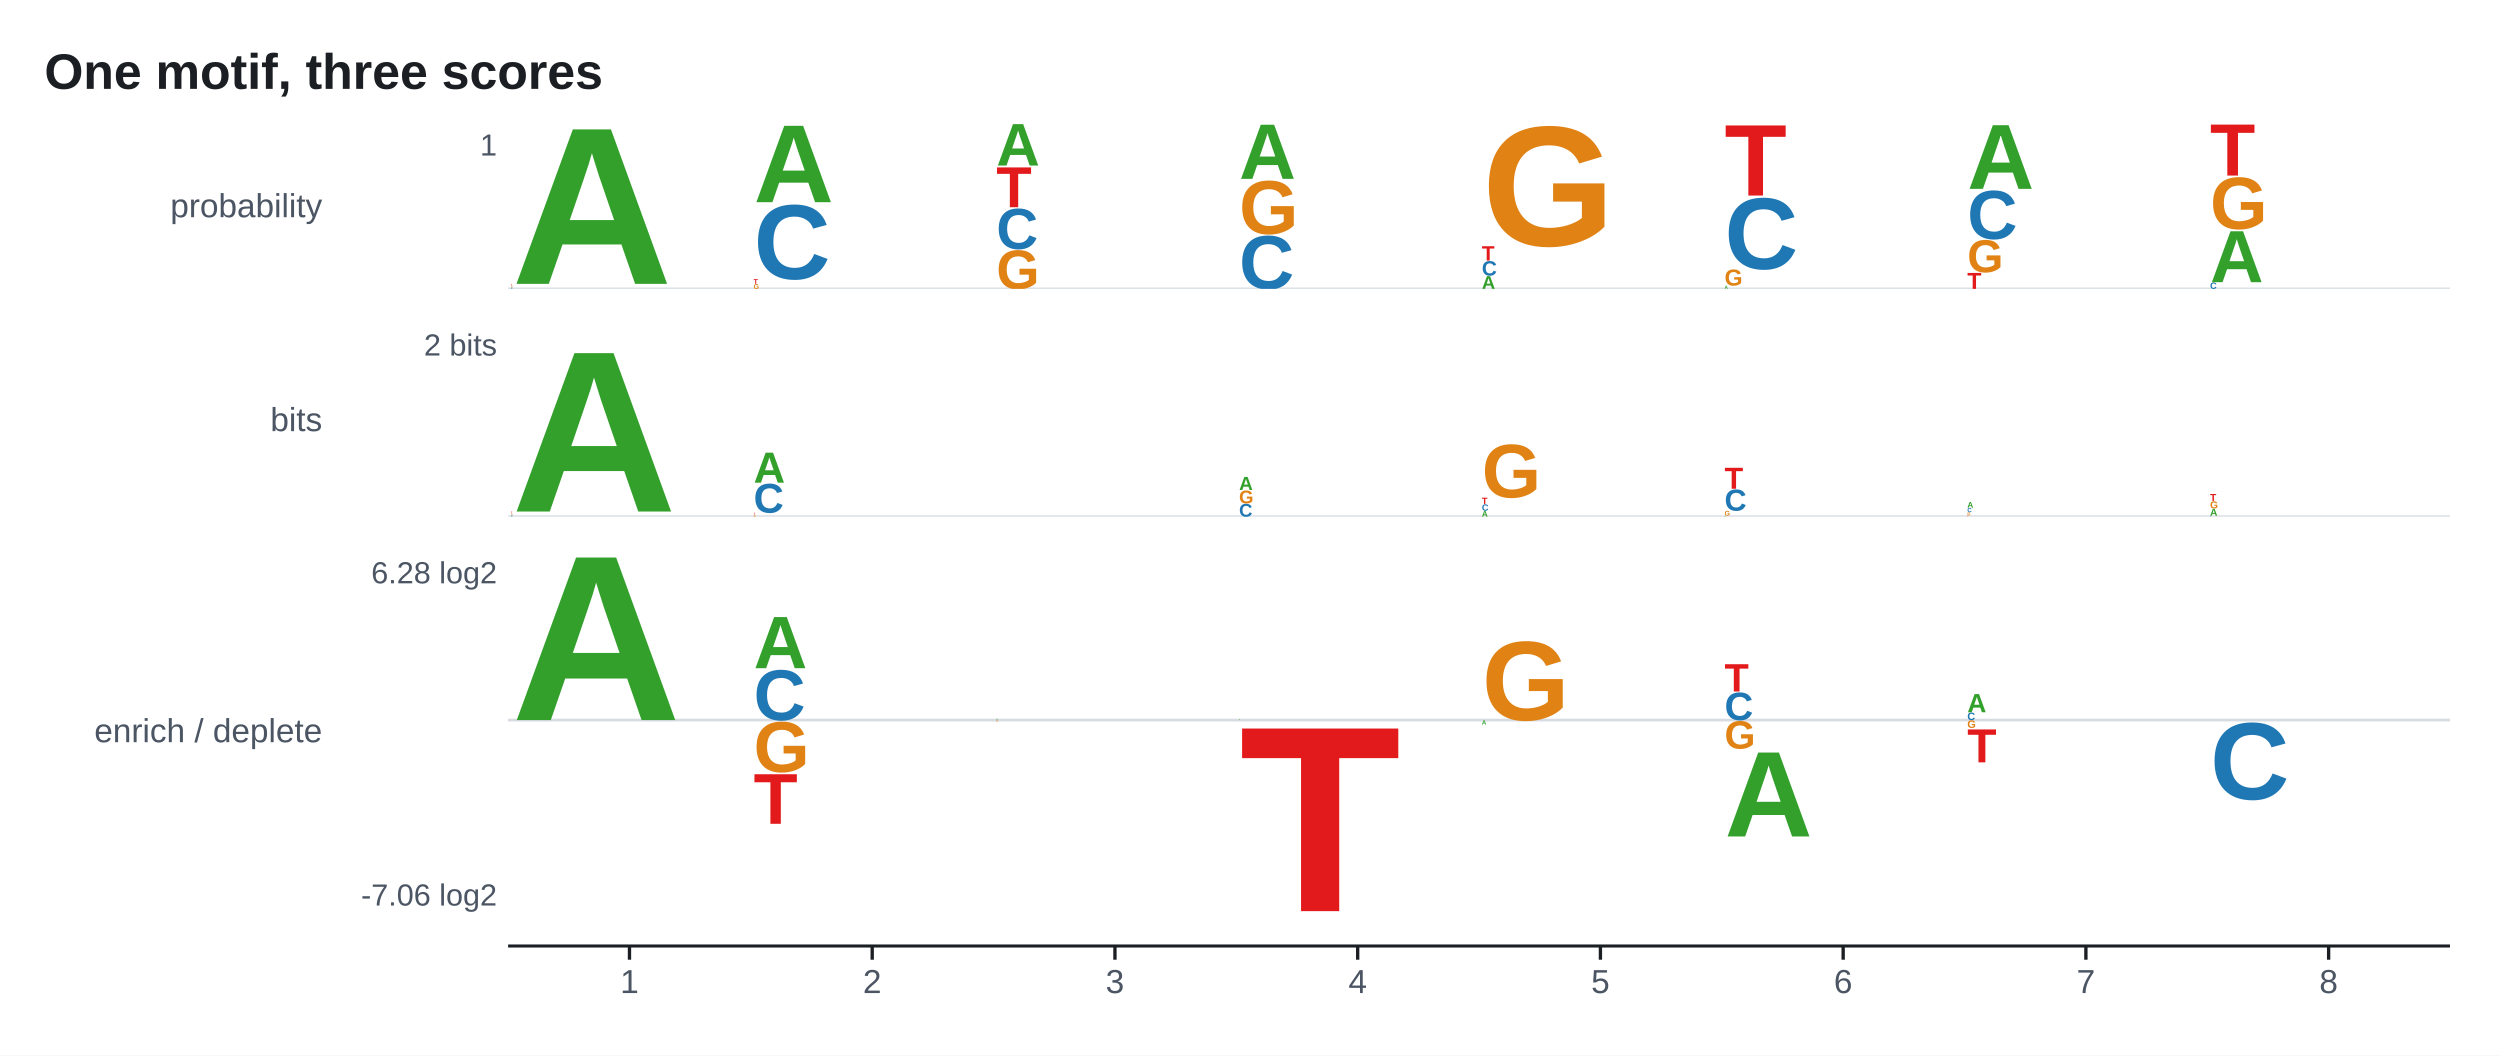
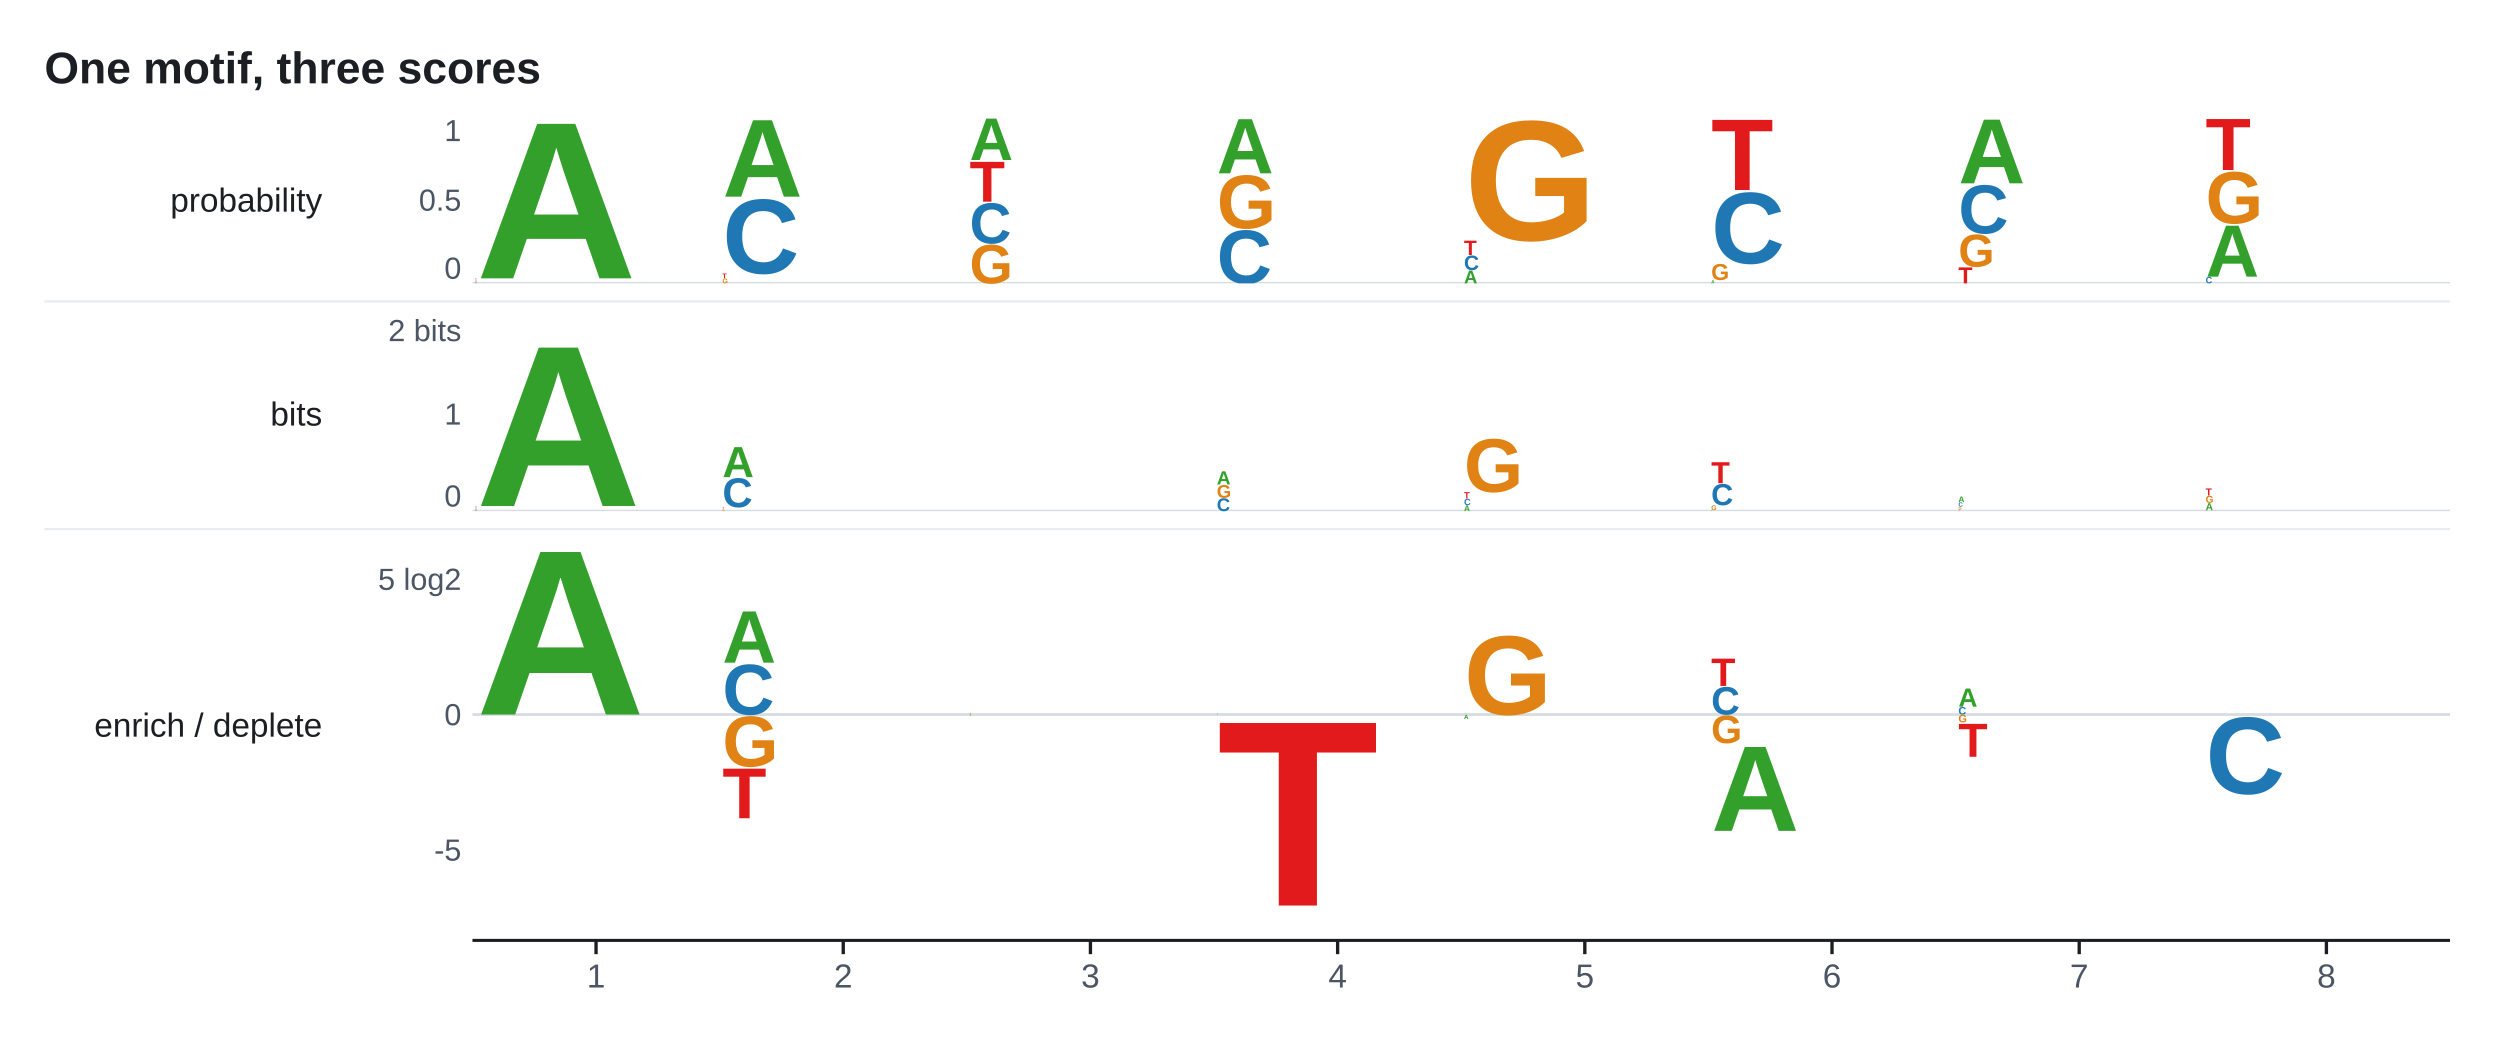
- <svg xmlns="http://www.w3.org/2000/svg" width="900" height="380" viewBox="0 0 900 380" font-family="Liberation Sans, Arial, Helvetica, sans-serif" role="img" aria-labelledby="karyon-title karyon-desc">
+ <svg xmlns="http://www.w3.org/2000/svg" width="900" height="378" viewBox="0 0 900 378" font-family="Liberation Sans, Arial, Helvetica, sans-serif" role="img" aria-labelledby="karyon-title karyon-desc">
  <defs>
    <clipPath id="karyon-clip-0">
-       <rect x="149.848" y="44" width="732.152" height="60" />
+       <rect x="137.011" y="42" width="744.989" height="60" />
    </clipPath>
    <clipPath id="karyon-clip-1">
-       <rect x="129.674" y="116" width="752.326" height="70" />
+       <rect x="129.674" y="114" width="752.326" height="70" />
    </clipPath>
    <clipPath id="karyon-clip-2">
-       <rect x="126" y="198" width="756" height="130" />
+       <rect x="126" y="196" width="756" height="130" />
    </clipPath>
    <clipPath id="karyon-clip-3">
-       <rect x="182.917" y="340" width="699.083" height="26" />
+       <rect x="170.08" y="338" width="711.92" height="26" />
    </clipPath>
  </defs>
-   <rect x="0" y="0" width="900" height="380" fill="#ffffff" />
-   <text x="16" y="32" fill="#1b1f23" font-size="18" text-anchor="start" font-weight="bold">One motif, three scores</text>
-   <text x="116" y="78.2" fill="#4b5563" font-size="12" text-anchor="end">probability</text>
+   <rect x="0" y="0" width="900" height="378" fill="#ffffff" />
+   <text x="16" y="30" fill="#1b1f23" font-size="16" text-anchor="start" font-weight="bold">One motif, three scores</text>
+   <text x="116" y="76.2" fill="#1b1f23" font-size="12" text-anchor="end">probability</text>
  <g clip-path="url(#karyon-clip-0)">
-     <line x1="182.917" y1="104" x2="882" y2="104" stroke="#d7dce2" stroke-width="1" />
+     <line x1="170.08" y1="102" x2="882" y2="102" stroke="#d7dce2" stroke-width="1" />
    <g>
-       <text x="183.917" y="104" font-size="0.833" fill="#1f78b4" textLength="85.385" lengthAdjust="spacingAndGlyphs" font-weight="bold">C</text>
-       <text x="183.917" y="103.4" font-size="0.833" fill="#e08214" textLength="85.385" lengthAdjust="spacingAndGlyphs" font-weight="bold">G</text>
-       <text x="183.917" y="102.8" font-size="0.833" fill="#e31a1c" textLength="85.385" lengthAdjust="spacingAndGlyphs" font-weight="bold">T</text>
-       <text x="183.917" y="102.2" font-size="80.833" fill="#33a02c" textLength="85.385" lengthAdjust="spacingAndGlyphs" font-weight="bold">A</text>
+       <text x="171.08" y="102" font-size="0.833" fill="#1f78b4" textLength="86.99" lengthAdjust="spacingAndGlyphs" font-weight="bold">C</text>
+       <text x="171.08" y="101.4" font-size="0.833" fill="#e08214" textLength="86.99" lengthAdjust="spacingAndGlyphs" font-weight="bold">G</text>
+       <text x="171.08" y="100.8" font-size="0.833" fill="#e31a1c" textLength="86.99" lengthAdjust="spacingAndGlyphs" font-weight="bold">T</text>
+       <text x="171.08" y="100.2" font-size="80.833" fill="#33a02c" textLength="86.99" lengthAdjust="spacingAndGlyphs" font-weight="bold">A</text>
    </g>
    <g>
-       <text x="271.302" y="104" font-size="2.5" fill="#e08214" textLength="85.385" lengthAdjust="spacingAndGlyphs" font-weight="bold">G</text>
-       <text x="271.302" y="102.2" font-size="2.5" fill="#e31a1c" textLength="85.385" lengthAdjust="spacingAndGlyphs" font-weight="bold">T</text>
-       <text x="271.302" y="100.4" font-size="38.333" fill="#1f78b4" textLength="85.385" lengthAdjust="spacingAndGlyphs" font-weight="bold">C</text>
-       <text x="271.302" y="72.8" font-size="40" fill="#33a02c" textLength="85.385" lengthAdjust="spacingAndGlyphs" font-weight="bold">A</text>
+       <text x="260.07" y="102" font-size="2.5" fill="#e08214" textLength="86.99" lengthAdjust="spacingAndGlyphs" font-weight="bold">G</text>
+       <text x="260.07" y="100.2" font-size="2.5" fill="#e31a1c" textLength="86.99" lengthAdjust="spacingAndGlyphs" font-weight="bold">T</text>
+       <text x="260.07" y="98.4" font-size="38.333" fill="#1f78b4" textLength="86.99" lengthAdjust="spacingAndGlyphs" font-weight="bold">C</text>
+       <text x="260.07" y="70.8" font-size="40" fill="#33a02c" textLength="86.99" lengthAdjust="spacingAndGlyphs" font-weight="bold">A</text>
    </g>
    <g>
-       <text x="358.688" y="104" font-size="20" fill="#e08214" textLength="85.385" lengthAdjust="spacingAndGlyphs" font-weight="bold">G</text>
-       <text x="358.688" y="89.6" font-size="20.833" fill="#1f78b4" textLength="85.385" lengthAdjust="spacingAndGlyphs" font-weight="bold">C</text>
-       <text x="358.688" y="74.6" font-size="20.833" fill="#e31a1c" textLength="85.385" lengthAdjust="spacingAndGlyphs" font-weight="bold">T</text>
-       <text x="358.688" y="59.6" font-size="21.667" fill="#33a02c" textLength="85.385" lengthAdjust="spacingAndGlyphs" font-weight="bold">A</text>
+       <text x="349.06" y="102" font-size="20" fill="#e08214" textLength="86.99" lengthAdjust="spacingAndGlyphs" font-weight="bold">G</text>
+       <text x="349.06" y="87.6" font-size="20.833" fill="#1f78b4" textLength="86.99" lengthAdjust="spacingAndGlyphs" font-weight="bold">C</text>
+       <text x="349.06" y="72.6" font-size="20.833" fill="#e31a1c" textLength="86.99" lengthAdjust="spacingAndGlyphs" font-weight="bold">T</text>
+       <text x="349.06" y="57.6" font-size="21.667" fill="#33a02c" textLength="86.99" lengthAdjust="spacingAndGlyphs" font-weight="bold">A</text>
    </g>
    <g>
-       <text x="446.073" y="104" font-size="27.5" fill="#1f78b4" textLength="85.385" lengthAdjust="spacingAndGlyphs" font-weight="bold">C</text>
-       <text x="446.073" y="84.2" font-size="27.5" fill="#e08214" textLength="85.385" lengthAdjust="spacingAndGlyphs" font-weight="bold">G</text>
-       <text x="446.073" y="64.4" font-size="28.333" fill="#33a02c" textLength="85.385" lengthAdjust="spacingAndGlyphs" font-weight="bold">A</text>
+       <text x="438.05" y="102" font-size="27.5" fill="#1f78b4" textLength="86.99" lengthAdjust="spacingAndGlyphs" font-weight="bold">C</text>
+       <text x="438.05" y="82.2" font-size="27.5" fill="#e08214" textLength="86.99" lengthAdjust="spacingAndGlyphs" font-weight="bold">G</text>
+       <text x="438.05" y="62.4" font-size="28.333" fill="#33a02c" textLength="86.99" lengthAdjust="spacingAndGlyphs" font-weight="bold">A</text>
    </g>
    <g>
-       <text x="533.459" y="104" font-size="6.667" fill="#33a02c" textLength="85.385" lengthAdjust="spacingAndGlyphs" font-weight="bold">A</text>
-       <text x="533.459" y="99.2" font-size="7.5" fill="#1f78b4" textLength="85.385" lengthAdjust="spacingAndGlyphs" font-weight="bold">C</text>
-       <text x="533.459" y="93.8" font-size="7.5" fill="#e31a1c" textLength="85.385" lengthAdjust="spacingAndGlyphs" font-weight="bold">T</text>
-       <text x="533.459" y="88.4" font-size="61.667" fill="#e08214" textLength="85.385" lengthAdjust="spacingAndGlyphs" font-weight="bold">G</text>
+       <text x="527.04" y="102" font-size="6.667" fill="#33a02c" textLength="86.99" lengthAdjust="spacingAndGlyphs" font-weight="bold">A</text>
+       <text x="527.04" y="97.2" font-size="7.5" fill="#1f78b4" textLength="86.99" lengthAdjust="spacingAndGlyphs" font-weight="bold">C</text>
+       <text x="527.04" y="91.8" font-size="7.5" fill="#e31a1c" textLength="86.99" lengthAdjust="spacingAndGlyphs" font-weight="bold">T</text>
+       <text x="527.04" y="86.4" font-size="61.667" fill="#e08214" textLength="86.99" lengthAdjust="spacingAndGlyphs" font-weight="bold">G</text>
    </g>
    <g>
-       <text x="620.844" y="104" font-size="1.667" fill="#33a02c" textLength="85.385" lengthAdjust="spacingAndGlyphs" font-weight="bold">A</text>
-       <text x="620.844" y="102.8" font-size="8.333" fill="#e08214" textLength="85.385" lengthAdjust="spacingAndGlyphs" font-weight="bold">G</text>
-       <text x="620.844" y="96.8" font-size="36.667" fill="#1f78b4" textLength="85.385" lengthAdjust="spacingAndGlyphs" font-weight="bold">C</text>
-       <text x="620.844" y="70.4" font-size="36.667" fill="#e31a1c" textLength="85.385" lengthAdjust="spacingAndGlyphs" font-weight="bold">T</text>
+       <text x="616.03" y="102" font-size="1.667" fill="#33a02c" textLength="86.99" lengthAdjust="spacingAndGlyphs" font-weight="bold">A</text>
+       <text x="616.03" y="100.8" font-size="8.333" fill="#e08214" textLength="86.99" lengthAdjust="spacingAndGlyphs" font-weight="bold">G</text>
+       <text x="616.03" y="94.8" font-size="36.667" fill="#1f78b4" textLength="86.99" lengthAdjust="spacingAndGlyphs" font-weight="bold">C</text>
+       <text x="616.03" y="68.4" font-size="36.667" fill="#e31a1c" textLength="86.99" lengthAdjust="spacingAndGlyphs" font-weight="bold">T</text>
    </g>
    <g>
-       <text x="708.229" y="104" font-size="8.333" fill="#e31a1c" textLength="85.385" lengthAdjust="spacingAndGlyphs" font-weight="bold">T</text>
-       <text x="708.229" y="98" font-size="16.667" fill="#e08214" textLength="85.385" lengthAdjust="spacingAndGlyphs" font-weight="bold">G</text>
-       <text x="708.229" y="86" font-size="25" fill="#1f78b4" textLength="85.385" lengthAdjust="spacingAndGlyphs" font-weight="bold">C</text>
-       <text x="708.229" y="68" font-size="33.333" fill="#33a02c" textLength="85.385" lengthAdjust="spacingAndGlyphs" font-weight="bold">A</text>
+       <text x="705.02" y="102" font-size="8.333" fill="#e31a1c" textLength="86.99" lengthAdjust="spacingAndGlyphs" font-weight="bold">T</text>
+       <text x="705.02" y="96" font-size="16.667" fill="#e08214" textLength="86.99" lengthAdjust="spacingAndGlyphs" font-weight="bold">G</text>
+       <text x="705.02" y="84" font-size="25" fill="#1f78b4" textLength="86.99" lengthAdjust="spacingAndGlyphs" font-weight="bold">C</text>
+       <text x="705.02" y="66" font-size="33.333" fill="#33a02c" textLength="86.99" lengthAdjust="spacingAndGlyphs" font-weight="bold">A</text>
    </g>
    <g>
-       <text x="795.615" y="104" font-size="3.333" fill="#1f78b4" textLength="85.385" lengthAdjust="spacingAndGlyphs" font-weight="bold">C</text>
-       <text x="795.615" y="101.6" font-size="26.667" fill="#33a02c" textLength="85.385" lengthAdjust="spacingAndGlyphs" font-weight="bold">A</text>
-       <text x="795.615" y="82.4" font-size="26.667" fill="#e08214" textLength="85.385" lengthAdjust="spacingAndGlyphs" font-weight="bold">G</text>
-       <text x="795.615" y="63.2" font-size="26.667" fill="#e31a1c" textLength="85.385" lengthAdjust="spacingAndGlyphs" font-weight="bold">T</text>
+       <text x="794.01" y="102" font-size="3.333" fill="#1f78b4" textLength="86.99" lengthAdjust="spacingAndGlyphs" font-weight="bold">C</text>
+       <text x="794.01" y="99.6" font-size="26.667" fill="#33a02c" textLength="86.99" lengthAdjust="spacingAndGlyphs" font-weight="bold">A</text>
+       <text x="794.01" y="80.4" font-size="26.667" fill="#e08214" textLength="86.99" lengthAdjust="spacingAndGlyphs" font-weight="bold">G</text>
+       <text x="794.01" y="61.2" font-size="26.667" fill="#e31a1c" textLength="86.99" lengthAdjust="spacingAndGlyphs" font-weight="bold">T</text>
    </g>
-     <text x="178.917" y="56" fill="#4b5563" font-size="11" text-anchor="end">1</text>
+     <text x="166.08" y="100.35" fill="#4b5563" font-size="11" text-anchor="end">0</text>
+     <text x="166.08" y="75.85" fill="#4b5563" font-size="11" text-anchor="end">0.5</text>
+     <text x="166.08" y="50.8" fill="#4b5563" font-size="11" text-anchor="end">1</text>
  </g>
-   <text x="116" y="155.2" fill="#4b5563" font-size="12" text-anchor="end">bits</text>
+   <line x1="16" y1="108.5" x2="882" y2="108.5" stroke="#e9ecef" stroke-width="0.8" />
+   <text x="116" y="153.2" fill="#1b1f23" font-size="12" text-anchor="end">bits</text>
  <g clip-path="url(#karyon-clip-1)">
-     <line x1="182.917" y1="186" x2="882" y2="186" stroke="#d7dce2" stroke-width="1" />
+     <line x1="170.08" y1="184" x2="882" y2="184" stroke="#d7dce2" stroke-width="1" />
    <g>
-       <text x="183.917" y="186" font-size="0.855" fill="#1f78b4" textLength="85.385" lengthAdjust="spacingAndGlyphs" font-weight="bold">C</text>
-       <text x="183.917" y="185.385" font-size="0.855" fill="#e08214" textLength="85.385" lengthAdjust="spacingAndGlyphs" font-weight="bold">G</text>
-       <text x="183.917" y="184.769" font-size="0.855" fill="#e31a1c" textLength="85.385" lengthAdjust="spacingAndGlyphs" font-weight="bold">T</text>
-       <text x="183.917" y="184.154" font-size="82.897" fill="#33a02c" textLength="85.385" lengthAdjust="spacingAndGlyphs" font-weight="bold">A</text>
+       <text x="171.08" y="184" font-size="0.855" fill="#1f78b4" textLength="86.99" lengthAdjust="spacingAndGlyphs" font-weight="bold">C</text>
+       <text x="171.08" y="183.385" font-size="0.855" fill="#e08214" textLength="86.99" lengthAdjust="spacingAndGlyphs" font-weight="bold">G</text>
+       <text x="171.08" y="182.769" font-size="0.855" fill="#e31a1c" textLength="86.99" lengthAdjust="spacingAndGlyphs" font-weight="bold">T</text>
+       <text x="171.08" y="182.154" font-size="82.897" fill="#33a02c" textLength="86.99" lengthAdjust="spacingAndGlyphs" font-weight="bold">A</text>
    </g>
    <g>
-       <text x="271.302" y="186" font-size="0.981" fill="#e08214" textLength="85.385" lengthAdjust="spacingAndGlyphs" font-weight="bold">G</text>
-       <text x="271.302" y="185.293" font-size="0.981" fill="#e31a1c" textLength="85.385" lengthAdjust="spacingAndGlyphs" font-weight="bold">T</text>
-       <text x="271.302" y="184.587" font-size="15.046" fill="#1f78b4" textLength="85.385" lengthAdjust="spacingAndGlyphs" font-weight="bold">C</text>
-       <text x="271.302" y="173.754" font-size="15.7" fill="#33a02c" textLength="85.385" lengthAdjust="spacingAndGlyphs" font-weight="bold">A</text>
+       <text x="260.07" y="184" font-size="0.981" fill="#e08214" textLength="86.99" lengthAdjust="spacingAndGlyphs" font-weight="bold">G</text>
+       <text x="260.07" y="183.293" font-size="0.981" fill="#e31a1c" textLength="86.99" lengthAdjust="spacingAndGlyphs" font-weight="bold">T</text>
+       <text x="260.07" y="182.587" font-size="15.046" fill="#1f78b4" textLength="86.99" lengthAdjust="spacingAndGlyphs" font-weight="bold">C</text>
+       <text x="260.07" y="171.754" font-size="15.7" fill="#33a02c" textLength="86.99" lengthAdjust="spacingAndGlyphs" font-weight="bold">A</text>
    </g>
    <g>
-       <text x="446.073" y="186" font-size="6.66" fill="#1f78b4" textLength="85.385" lengthAdjust="spacingAndGlyphs" font-weight="bold">C</text>
-       <text x="446.073" y="181.205" font-size="6.66" fill="#e08214" textLength="85.385" lengthAdjust="spacingAndGlyphs" font-weight="bold">G</text>
-       <text x="446.073" y="176.409" font-size="6.862" fill="#33a02c" textLength="85.385" lengthAdjust="spacingAndGlyphs" font-weight="bold">A</text>
+       <text x="438.05" y="184" font-size="6.66" fill="#1f78b4" textLength="86.99" lengthAdjust="spacingAndGlyphs" font-weight="bold">C</text>
+       <text x="438.05" y="179.205" font-size="6.66" fill="#e08214" textLength="86.99" lengthAdjust="spacingAndGlyphs" font-weight="bold">G</text>
+       <text x="438.05" y="174.409" font-size="6.862" fill="#33a02c" textLength="86.99" lengthAdjust="spacingAndGlyphs" font-weight="bold">A</text>
    </g>
    <g>
-       <text x="533.459" y="186" font-size="2.962" fill="#33a02c" textLength="85.385" lengthAdjust="spacingAndGlyphs" font-weight="bold">A</text>
-       <text x="533.459" y="183.867" font-size="3.333" fill="#1f78b4" textLength="85.385" lengthAdjust="spacingAndGlyphs" font-weight="bold">C</text>
-       <text x="533.459" y="181.468" font-size="3.333" fill="#e31a1c" textLength="85.385" lengthAdjust="spacingAndGlyphs" font-weight="bold">T</text>
-       <text x="533.459" y="179.068" font-size="27.401" fill="#e08214" textLength="85.385" lengthAdjust="spacingAndGlyphs" font-weight="bold">G</text>
+       <text x="527.04" y="184" font-size="2.962" fill="#33a02c" textLength="86.99" lengthAdjust="spacingAndGlyphs" font-weight="bold">A</text>
+       <text x="527.04" y="181.867" font-size="3.333" fill="#1f78b4" textLength="86.99" lengthAdjust="spacingAndGlyphs" font-weight="bold">C</text>
+       <text x="527.04" y="179.468" font-size="3.333" fill="#e31a1c" textLength="86.99" lengthAdjust="spacingAndGlyphs" font-weight="bold">T</text>
+       <text x="527.04" y="177.068" font-size="27.401" fill="#e08214" textLength="86.99" lengthAdjust="spacingAndGlyphs" font-weight="bold">G</text>
    </g>
    <g>
-       <text x="620.844" y="186" font-size="0.498" fill="#33a02c" textLength="85.385" lengthAdjust="spacingAndGlyphs" font-weight="bold">A</text>
-       <text x="620.844" y="185.641" font-size="2.492" fill="#e08214" textLength="85.385" lengthAdjust="spacingAndGlyphs" font-weight="bold">G</text>
-       <text x="620.844" y="183.847" font-size="10.965" fill="#1f78b4" textLength="85.385" lengthAdjust="spacingAndGlyphs" font-weight="bold">C</text>
-       <text x="620.844" y="175.952" font-size="10.965" fill="#e31a1c" textLength="85.385" lengthAdjust="spacingAndGlyphs" font-weight="bold">T</text>
+       <text x="616.03" y="184" font-size="0.498" fill="#33a02c" textLength="86.99" lengthAdjust="spacingAndGlyphs" font-weight="bold">A</text>
+       <text x="616.03" y="183.641" font-size="2.492" fill="#e08214" textLength="86.99" lengthAdjust="spacingAndGlyphs" font-weight="bold">G</text>
+       <text x="616.03" y="181.847" font-size="10.965" fill="#1f78b4" textLength="86.99" lengthAdjust="spacingAndGlyphs" font-weight="bold">C</text>
+       <text x="616.03" y="173.952" font-size="10.965" fill="#e31a1c" textLength="86.99" lengthAdjust="spacingAndGlyphs" font-weight="bold">T</text>
    </g>
    <g>
-       <text x="708.229" y="186" font-size="0.746" fill="#e31a1c" textLength="85.385" lengthAdjust="spacingAndGlyphs" font-weight="bold">T</text>
-       <text x="708.229" y="185.463" font-size="1.493" fill="#e08214" textLength="85.385" lengthAdjust="spacingAndGlyphs" font-weight="bold">G</text>
-       <text x="708.229" y="184.388" font-size="2.239" fill="#1f78b4" textLength="85.385" lengthAdjust="spacingAndGlyphs" font-weight="bold">C</text>
-       <text x="708.229" y="182.775" font-size="2.986" fill="#33a02c" textLength="85.385" lengthAdjust="spacingAndGlyphs" font-weight="bold">A</text>
+       <text x="705.02" y="184" font-size="0.746" fill="#e31a1c" textLength="86.99" lengthAdjust="spacingAndGlyphs" font-weight="bold">T</text>
+       <text x="705.02" y="183.463" font-size="1.493" fill="#e08214" textLength="86.99" lengthAdjust="spacingAndGlyphs" font-weight="bold">G</text>
+       <text x="705.02" y="182.388" font-size="2.239" fill="#1f78b4" textLength="86.99" lengthAdjust="spacingAndGlyphs" font-weight="bold">C</text>
+       <text x="705.02" y="180.775" font-size="2.986" fill="#33a02c" textLength="86.99" lengthAdjust="spacingAndGlyphs" font-weight="bold">A</text>
    </g>
    <g>
-       <text x="795.615" y="186" font-size="0.459" fill="#1f78b4" textLength="85.385" lengthAdjust="spacingAndGlyphs" font-weight="bold">C</text>
-       <text x="795.615" y="185.669" font-size="3.673" fill="#33a02c" textLength="85.385" lengthAdjust="spacingAndGlyphs" font-weight="bold">A</text>
-       <text x="795.615" y="183.025" font-size="3.673" fill="#e08214" textLength="85.385" lengthAdjust="spacingAndGlyphs" font-weight="bold">G</text>
-       <text x="795.615" y="180.38" font-size="3.673" fill="#e31a1c" textLength="85.385" lengthAdjust="spacingAndGlyphs" font-weight="bold">T</text>
+       <text x="794.01" y="184" font-size="0.459" fill="#1f78b4" textLength="86.99" lengthAdjust="spacingAndGlyphs" font-weight="bold">C</text>
+       <text x="794.01" y="183.669" font-size="3.673" fill="#33a02c" textLength="86.99" lengthAdjust="spacingAndGlyphs" font-weight="bold">A</text>
+       <text x="794.01" y="181.025" font-size="3.673" fill="#e08214" textLength="86.99" lengthAdjust="spacingAndGlyphs" font-weight="bold">G</text>
+       <text x="794.01" y="178.38" font-size="3.673" fill="#e31a1c" textLength="86.99" lengthAdjust="spacingAndGlyphs" font-weight="bold">T</text>
    </g>
-     <text x="178.917" y="128" fill="#4b5563" font-size="11" text-anchor="end">2 bits</text>
+     <text x="166.08" y="182.35" fill="#4b5563" font-size="11" text-anchor="end">0</text>
+     <text x="166.08" y="152.85" fill="#4b5563" font-size="11" text-anchor="end">1</text>
+     <text x="166.08" y="122.8" fill="#4b5563" font-size="11" text-anchor="end">2 bits</text>
  </g>
-   <text x="116" y="267.2" fill="#4b5563" font-size="12" text-anchor="end">enrich / deplete</text>
+   <line x1="16" y1="190.5" x2="882" y2="190.5" stroke="#e9ecef" stroke-width="0.8" />
+   <text x="116" y="265.2" fill="#1b1f23" font-size="12" text-anchor="end">enrich / deplete</text>
  <g clip-path="url(#karyon-clip-2)">
-     <line x1="182.917" y1="259.23" x2="882" y2="259.23" stroke="#d7dce2" stroke-width="1" />
+     <line x1="170.08" y1="257.23" x2="882" y2="257.23" stroke="#d7dce2" stroke-width="1" />
    <g>
-       <text x="183.917" y="259.23" font-size="85.041" fill="#33a02c" textLength="85.385" lengthAdjust="spacingAndGlyphs" font-weight="bold">A</text>
+       <text x="171.08" y="257.23" font-size="85.041" fill="#33a02c" textLength="86.99" lengthAdjust="spacingAndGlyphs" font-weight="bold">A</text>
    </g>
    <g>
-       <text x="271.302" y="259.23" font-size="25.932" fill="#1f78b4" textLength="85.385" lengthAdjust="spacingAndGlyphs" font-weight="bold">C</text>
-       <text x="271.302" y="240.559" font-size="26.758" fill="#33a02c" textLength="85.385" lengthAdjust="spacingAndGlyphs" font-weight="bold">A</text>
-       <text x="271.302" y="277.901" font-size="25.932" fill="#e08214" textLength="85.385" lengthAdjust="spacingAndGlyphs" font-weight="bold">G</text>
-       <text x="271.302" y="296.571" font-size="25.932" fill="#e31a1c" textLength="85.385" lengthAdjust="spacingAndGlyphs" font-weight="bold">T</text>
+       <text x="260.07" y="257.23" font-size="25.932" fill="#1f78b4" textLength="86.99" lengthAdjust="spacingAndGlyphs" font-weight="bold">C</text>
+       <text x="260.07" y="238.559" font-size="26.758" fill="#33a02c" textLength="86.99" lengthAdjust="spacingAndGlyphs" font-weight="bold">A</text>
+       <text x="260.07" y="275.901" font-size="25.932" fill="#e08214" textLength="86.99" lengthAdjust="spacingAndGlyphs" font-weight="bold">G</text>
+       <text x="260.07" y="294.571" font-size="25.932" fill="#e31a1c" textLength="86.99" lengthAdjust="spacingAndGlyphs" font-weight="bold">T</text>
    </g>
    <g>
-       <text x="358.688" y="259.23" font-size="0.759" fill="#33a02c" textLength="85.385" lengthAdjust="spacingAndGlyphs" font-weight="bold">A</text>
-       <text x="358.688" y="259.798" font-size="0.789" fill="#e08214" textLength="85.385" lengthAdjust="spacingAndGlyphs" font-weight="bold">G</text>
+       <text x="349.06" y="257.23" font-size="0.759" fill="#33a02c" textLength="86.99" lengthAdjust="spacingAndGlyphs" font-weight="bold">A</text>
+       <text x="349.06" y="257.798" font-size="0.789" fill="#e08214" textLength="86.99" lengthAdjust="spacingAndGlyphs" font-weight="bold">G</text>
    </g>
    <g>
-       <text x="446.073" y="259.23" font-size="0.579" fill="#33a02c" textLength="85.385" lengthAdjust="spacingAndGlyphs" font-weight="bold">A</text>
-       <text x="446.073" y="328" font-size="95.514" fill="#e31a1c" textLength="85.385" lengthAdjust="spacingAndGlyphs" font-weight="bold">T</text>
+       <text x="438.05" y="257.23" font-size="0.579" fill="#33a02c" textLength="86.99" lengthAdjust="spacingAndGlyphs" font-weight="bold">A</text>
+       <text x="438.05" y="326" font-size="95.514" fill="#e31a1c" textLength="86.99" lengthAdjust="spacingAndGlyphs" font-weight="bold">T</text>
    </g>
    <g>
-       <text x="533.459" y="259.23" font-size="40.68" fill="#e08214" textLength="85.385" lengthAdjust="spacingAndGlyphs" font-weight="bold">G</text>
-       <text x="533.459" y="260.839" font-size="2.235" fill="#33a02c" textLength="85.385" lengthAdjust="spacingAndGlyphs" font-weight="bold">A</text>
+       <text x="527.04" y="257.23" font-size="40.68" fill="#e08214" textLength="86.99" lengthAdjust="spacingAndGlyphs" font-weight="bold">G</text>
+       <text x="527.04" y="258.839" font-size="2.235" fill="#33a02c" textLength="86.99" lengthAdjust="spacingAndGlyphs" font-weight="bold">A</text>
    </g>
    <g>
-       <text x="620.844" y="259.23" font-size="14.283" fill="#1f78b4" textLength="85.385" lengthAdjust="spacingAndGlyphs" font-weight="bold">C</text>
-       <text x="620.844" y="248.946" font-size="14.283" fill="#e31a1c" textLength="85.385" lengthAdjust="spacingAndGlyphs" font-weight="bold">T</text>
-       <text x="620.844" y="269.514" font-size="14.283" fill="#e08214" textLength="85.385" lengthAdjust="spacingAndGlyphs" font-weight="bold">G</text>
-       <text x="620.844" y="301.121" font-size="43.899" fill="#33a02c" textLength="85.385" lengthAdjust="spacingAndGlyphs" font-weight="bold">A</text>
+       <text x="616.03" y="257.23" font-size="14.283" fill="#1f78b4" textLength="86.99" lengthAdjust="spacingAndGlyphs" font-weight="bold">C</text>
+       <text x="616.03" y="246.946" font-size="14.283" fill="#e31a1c" textLength="86.99" lengthAdjust="spacingAndGlyphs" font-weight="bold">T</text>
+       <text x="616.03" y="267.514" font-size="14.283" fill="#e08214" textLength="86.99" lengthAdjust="spacingAndGlyphs" font-weight="bold">G</text>
+       <text x="616.03" y="299.121" font-size="43.899" fill="#33a02c" textLength="86.99" lengthAdjust="spacingAndGlyphs" font-weight="bold">A</text>
    </g>
    <g>
-       <text x="708.229" y="259.23" font-size="3.919" fill="#1f78b4" textLength="85.385" lengthAdjust="spacingAndGlyphs" font-weight="bold">C</text>
-       <text x="708.229" y="256.408" font-size="9.498" fill="#33a02c" textLength="85.385" lengthAdjust="spacingAndGlyphs" font-weight="bold">A</text>
-       <text x="708.229" y="262.052" font-size="3.919" fill="#e08214" textLength="85.385" lengthAdjust="spacingAndGlyphs" font-weight="bold">G</text>
-       <text x="708.229" y="274.448" font-size="17.218" fill="#e31a1c" textLength="85.385" lengthAdjust="spacingAndGlyphs" font-weight="bold">T</text>
+       <text x="705.02" y="257.23" font-size="3.919" fill="#1f78b4" textLength="86.99" lengthAdjust="spacingAndGlyphs" font-weight="bold">C</text>
+       <text x="705.02" y="254.408" font-size="9.498" fill="#33a02c" textLength="86.99" lengthAdjust="spacingAndGlyphs" font-weight="bold">A</text>
+       <text x="705.02" y="260.052" font-size="3.919" fill="#e08214" textLength="86.99" lengthAdjust="spacingAndGlyphs" font-weight="bold">G</text>
+       <text x="705.02" y="272.448" font-size="17.218" fill="#e31a1c" textLength="86.99" lengthAdjust="spacingAndGlyphs" font-weight="bold">T</text>
    </g>
    <g>
-       <text x="795.615" y="287.729" font-size="39.582" fill="#1f78b4" textLength="85.385" lengthAdjust="spacingAndGlyphs" font-weight="bold">C</text>
+       <text x="794.01" y="285.729" font-size="39.582" fill="#1f78b4" textLength="86.99" lengthAdjust="spacingAndGlyphs" font-weight="bold">C</text>
    </g>
-     <text x="178.917" y="210" fill="#4b5563" font-size="11" text-anchor="end">6.28 log2</text>
-     <text x="178.917" y="326" fill="#4b5563" font-size="11" text-anchor="end">-7.06 log2</text>
+     <text x="166.08" y="309.816" fill="#4b5563" font-size="11" text-anchor="end">-5</text>
+     <text x="166.08" y="261.08" fill="#4b5563" font-size="11" text-anchor="end">0</text>
+     <text x="166.08" y="212.343" fill="#4b5563" font-size="11" text-anchor="end">5 log2</text>
  </g>
  <g clip-path="url(#karyon-clip-3)">
-     <line x1="182.917" y1="340.5" x2="882" y2="340.5" stroke="#1b1f23" stroke-width="1.2" />
-     <line x1="226.61" y1="340.5" x2="226.61" y2="345.5" stroke="#1b1f23" stroke-width="1.2" />
-     <text x="226.61" y="357.5" fill="#4b5563" font-size="12" text-anchor="middle">1</text>
-     <line x1="313.995" y1="340.5" x2="313.995" y2="345.5" stroke="#1b1f23" stroke-width="1.2" />
-     <text x="313.995" y="357.5" fill="#4b5563" font-size="12" text-anchor="middle">2</text>
-     <line x1="401.38" y1="340.5" x2="401.38" y2="345.5" stroke="#1b1f23" stroke-width="1.2" />
-     <text x="401.38" y="357.5" fill="#4b5563" font-size="12" text-anchor="middle">3</text>
-     <line x1="488.766" y1="340.5" x2="488.766" y2="345.5" stroke="#1b1f23" stroke-width="1.2" />
-     <text x="488.766" y="357.5" fill="#4b5563" font-size="12" text-anchor="middle">4</text>
-     <line x1="576.151" y1="340.5" x2="576.151" y2="345.5" stroke="#1b1f23" stroke-width="1.2" />
-     <text x="576.151" y="357.5" fill="#4b5563" font-size="12" text-anchor="middle">5</text>
-     <line x1="663.537" y1="340.5" x2="663.537" y2="345.5" stroke="#1b1f23" stroke-width="1.2" />
-     <text x="663.537" y="357.5" fill="#4b5563" font-size="12" text-anchor="middle">6</text>
-     <line x1="750.922" y1="340.5" x2="750.922" y2="345.5" stroke="#1b1f23" stroke-width="1.2" />
-     <text x="750.922" y="357.5" fill="#4b5563" font-size="12" text-anchor="middle">7</text>
-     <line x1="838.307" y1="340.5" x2="838.307" y2="345.5" stroke="#1b1f23" stroke-width="1.2" />
-     <text x="838.307" y="357.5" fill="#4b5563" font-size="12" text-anchor="middle">8</text>
+     <line x1="170.08" y1="338.5" x2="882" y2="338.5" stroke="#1b1f23" stroke-width="1.2" />
+     <line x1="214.575" y1="338.5" x2="214.575" y2="343.5" stroke="#1b1f23" stroke-width="1.2" />
+     <text x="214.575" y="355.5" fill="#4b5563" font-size="12" text-anchor="middle">1</text>
+     <line x1="303.565" y1="338.5" x2="303.565" y2="343.5" stroke="#1b1f23" stroke-width="1.2" />
+     <text x="303.565" y="355.5" fill="#4b5563" font-size="12" text-anchor="middle">2</text>
+     <line x1="392.555" y1="338.5" x2="392.555" y2="343.5" stroke="#1b1f23" stroke-width="1.2" />
+     <text x="392.555" y="355.5" fill="#4b5563" font-size="12" text-anchor="middle">3</text>
+     <line x1="481.545" y1="338.5" x2="481.545" y2="343.5" stroke="#1b1f23" stroke-width="1.2" />
+     <text x="481.545" y="355.5" fill="#4b5563" font-size="12" text-anchor="middle">4</text>
+     <line x1="570.535" y1="338.5" x2="570.535" y2="343.5" stroke="#1b1f23" stroke-width="1.2" />
+     <text x="570.535" y="355.5" fill="#4b5563" font-size="12" text-anchor="middle">5</text>
+     <line x1="659.525" y1="338.5" x2="659.525" y2="343.5" stroke="#1b1f23" stroke-width="1.2" />
+     <text x="659.525" y="355.5" fill="#4b5563" font-size="12" text-anchor="middle">6</text>
+     <line x1="748.515" y1="338.5" x2="748.515" y2="343.5" stroke="#1b1f23" stroke-width="1.2" />
+     <text x="748.515" y="355.5" fill="#4b5563" font-size="12" text-anchor="middle">7</text>
+     <line x1="837.505" y1="338.5" x2="837.505" y2="343.5" stroke="#1b1f23" stroke-width="1.2" />
+     <text x="837.505" y="355.5" fill="#4b5563" font-size="12" text-anchor="middle">8</text>
  </g>
</svg>
